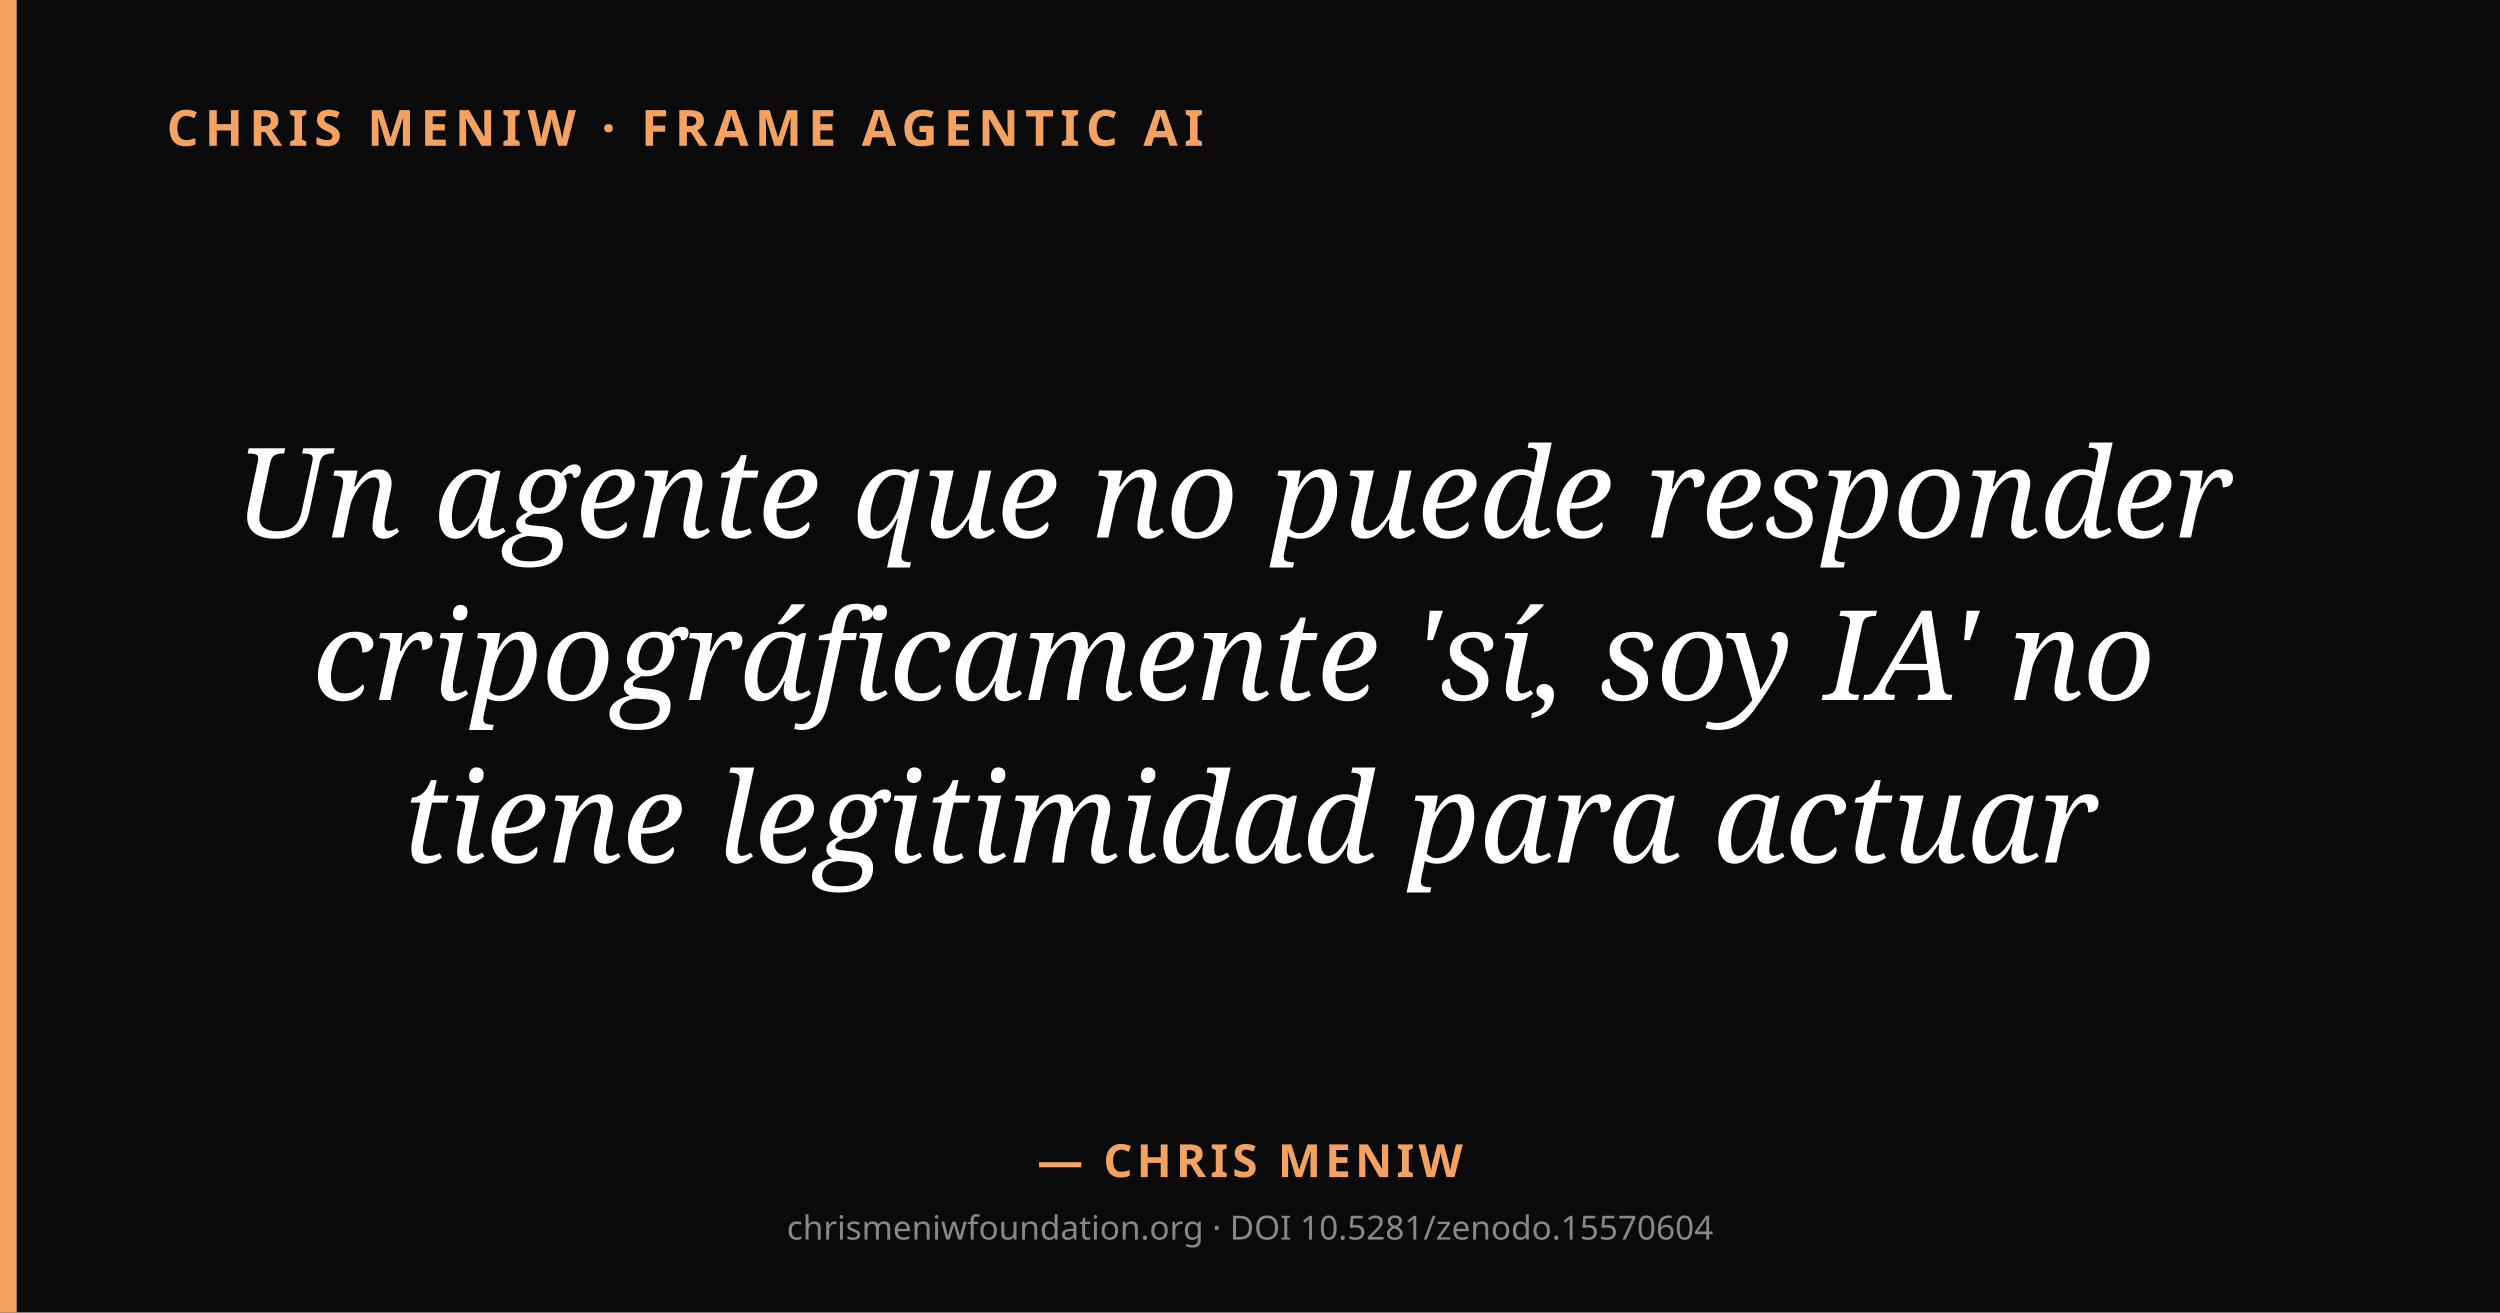
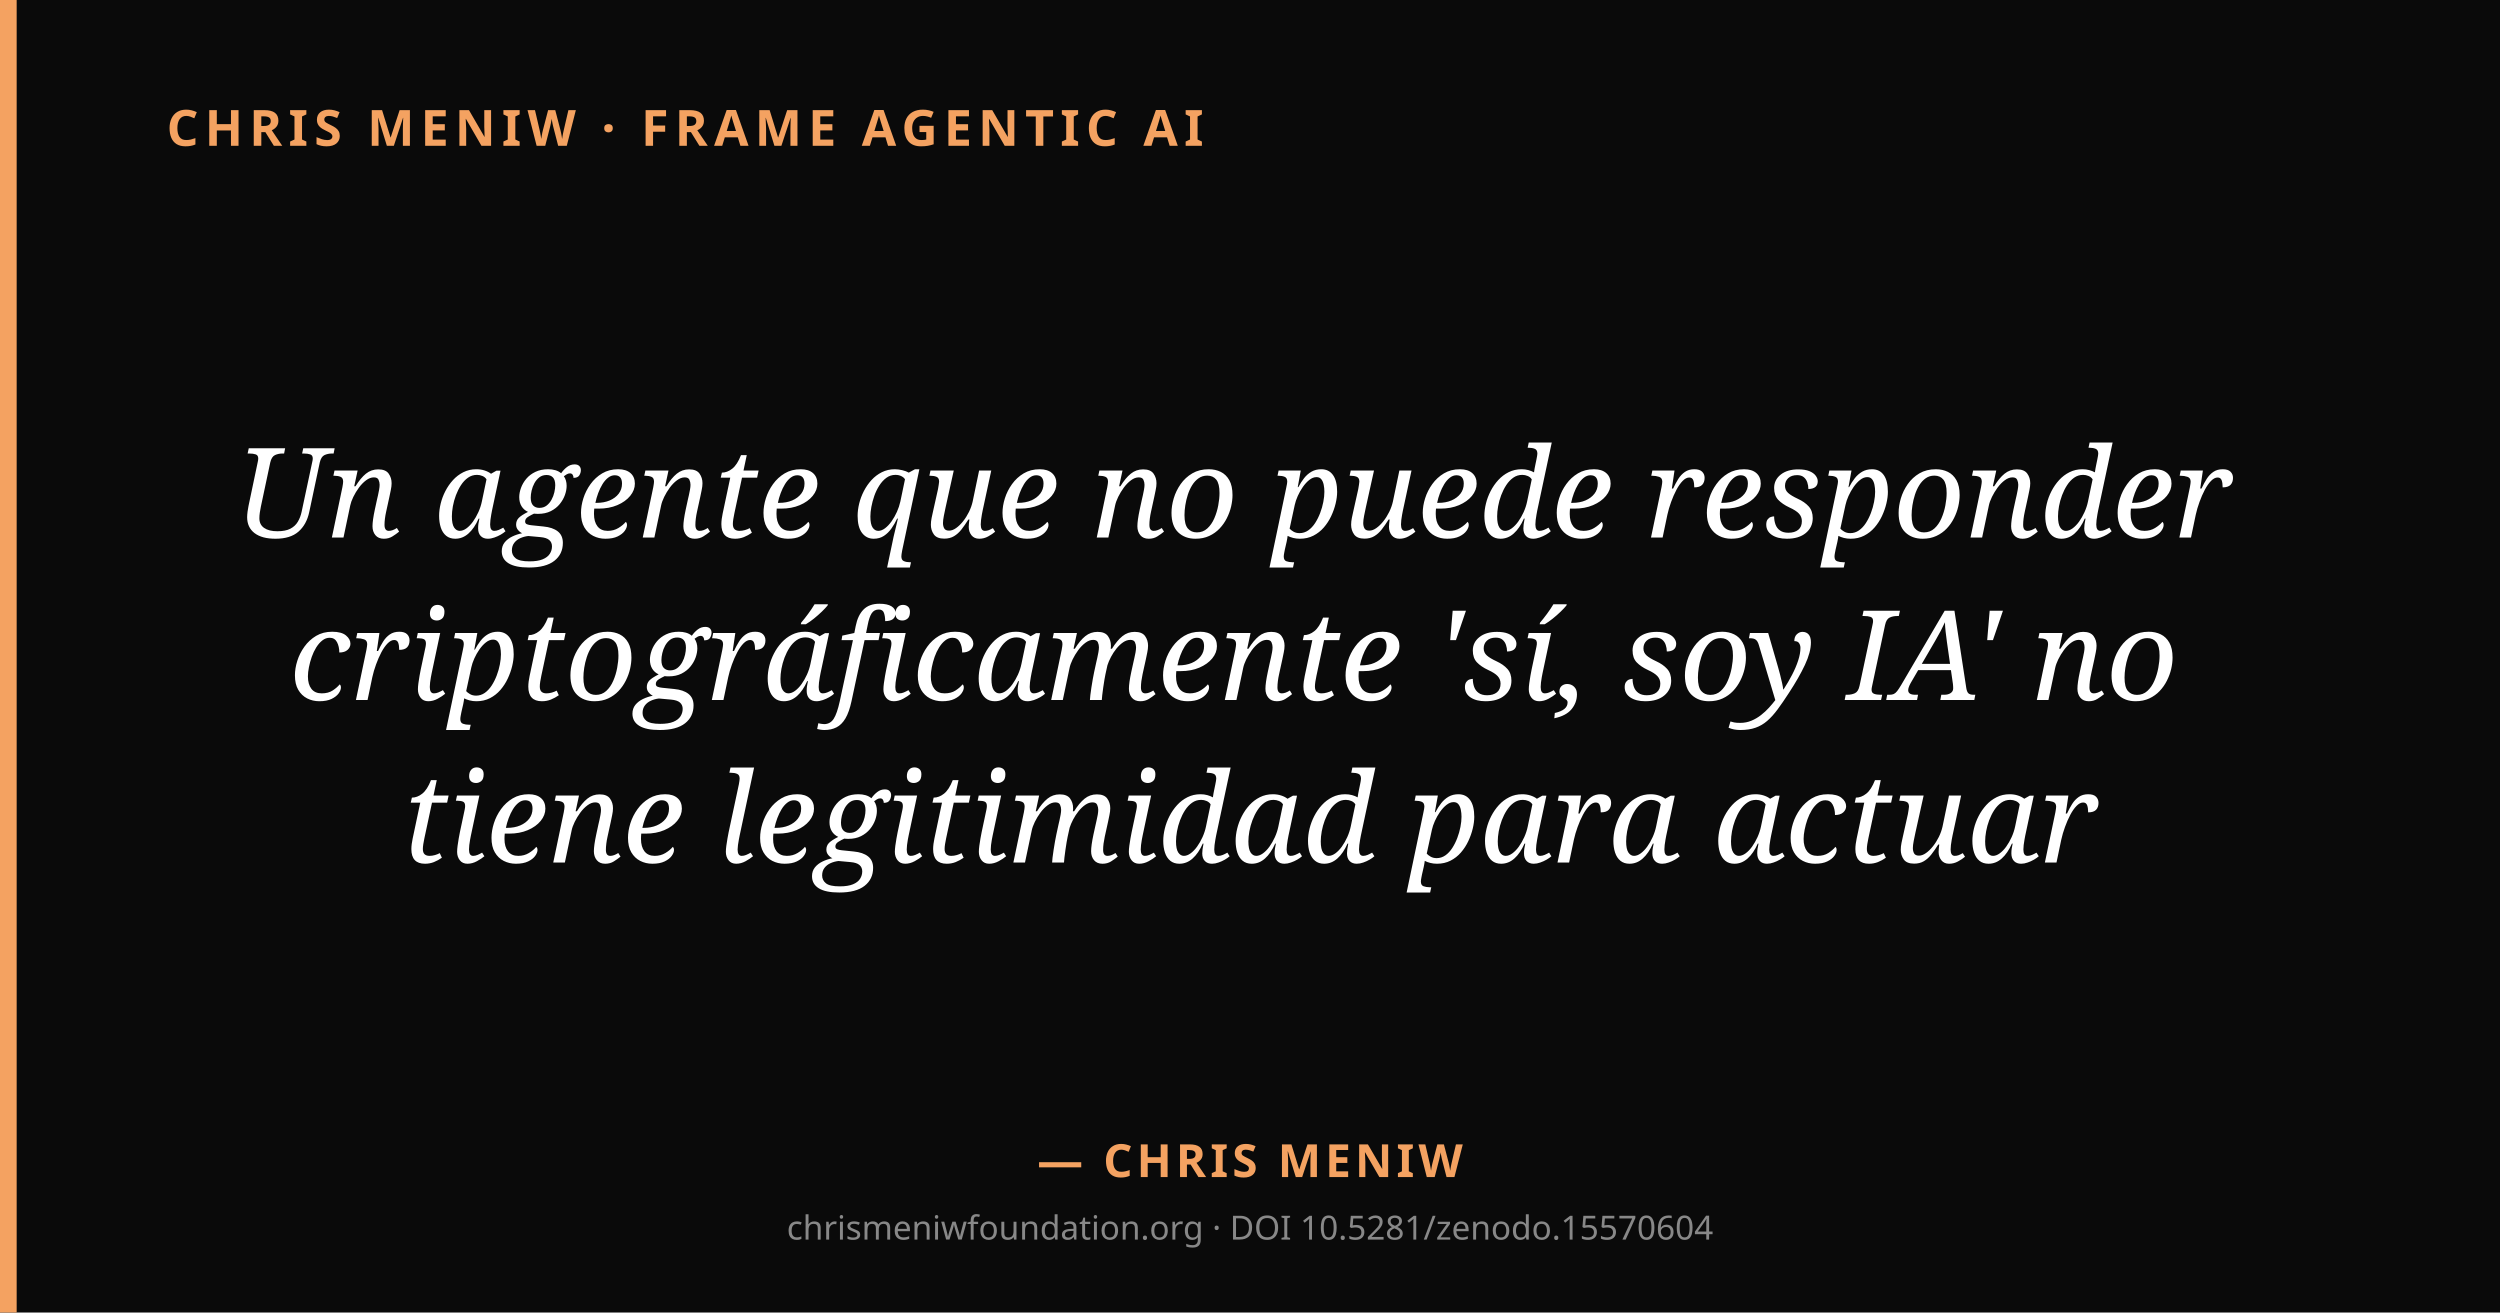
<svg xmlns="http://www.w3.org/2000/svg" viewBox="0 0 1200 630" width="1200" height="630">
  <rect width="1200" height="630" fill="#0a0a0a" />
  <rect x="0" y="0" width="8" height="630" fill="#f4a261" />
  <text x="80" y="70" fill="#f4a261" font-family="system-ui, sans-serif" font-size="24" font-weight="600" letter-spacing="3">CHRIS MENIW · FRAME AGENTIC AI</text>
  <text x="600" y="258" text-anchor="middle" fill="#ffffff" font-family="Georgia, serif" font-size="60" font-style="italic" font-weight="400">
    <tspan x="600" dy="0">Un agente que no puede responder</tspan>
-     <tspan x="600" dy="78">cripográficamente 'sí, soy IA' no</tspan>
+     <tspan x="600" dy="78">criptográficamente 'sí, soy IA' no</tspan>
    <tspan x="600" dy="78">tiene legitimidad para actuar</tspan>
  </text>
  <text x="600" y="565" text-anchor="middle" fill="#f4a261" font-family="system-ui, sans-serif" font-size="22" font-weight="600" letter-spacing="2">— CHRIS MENIW</text>
  <text x="600" y="595" text-anchor="middle" fill="#888" font-family="system-ui, sans-serif" font-size="16">chrismeniwfoundation.org · DOI 10.5281/zenodo.15570604</text>
</svg>
